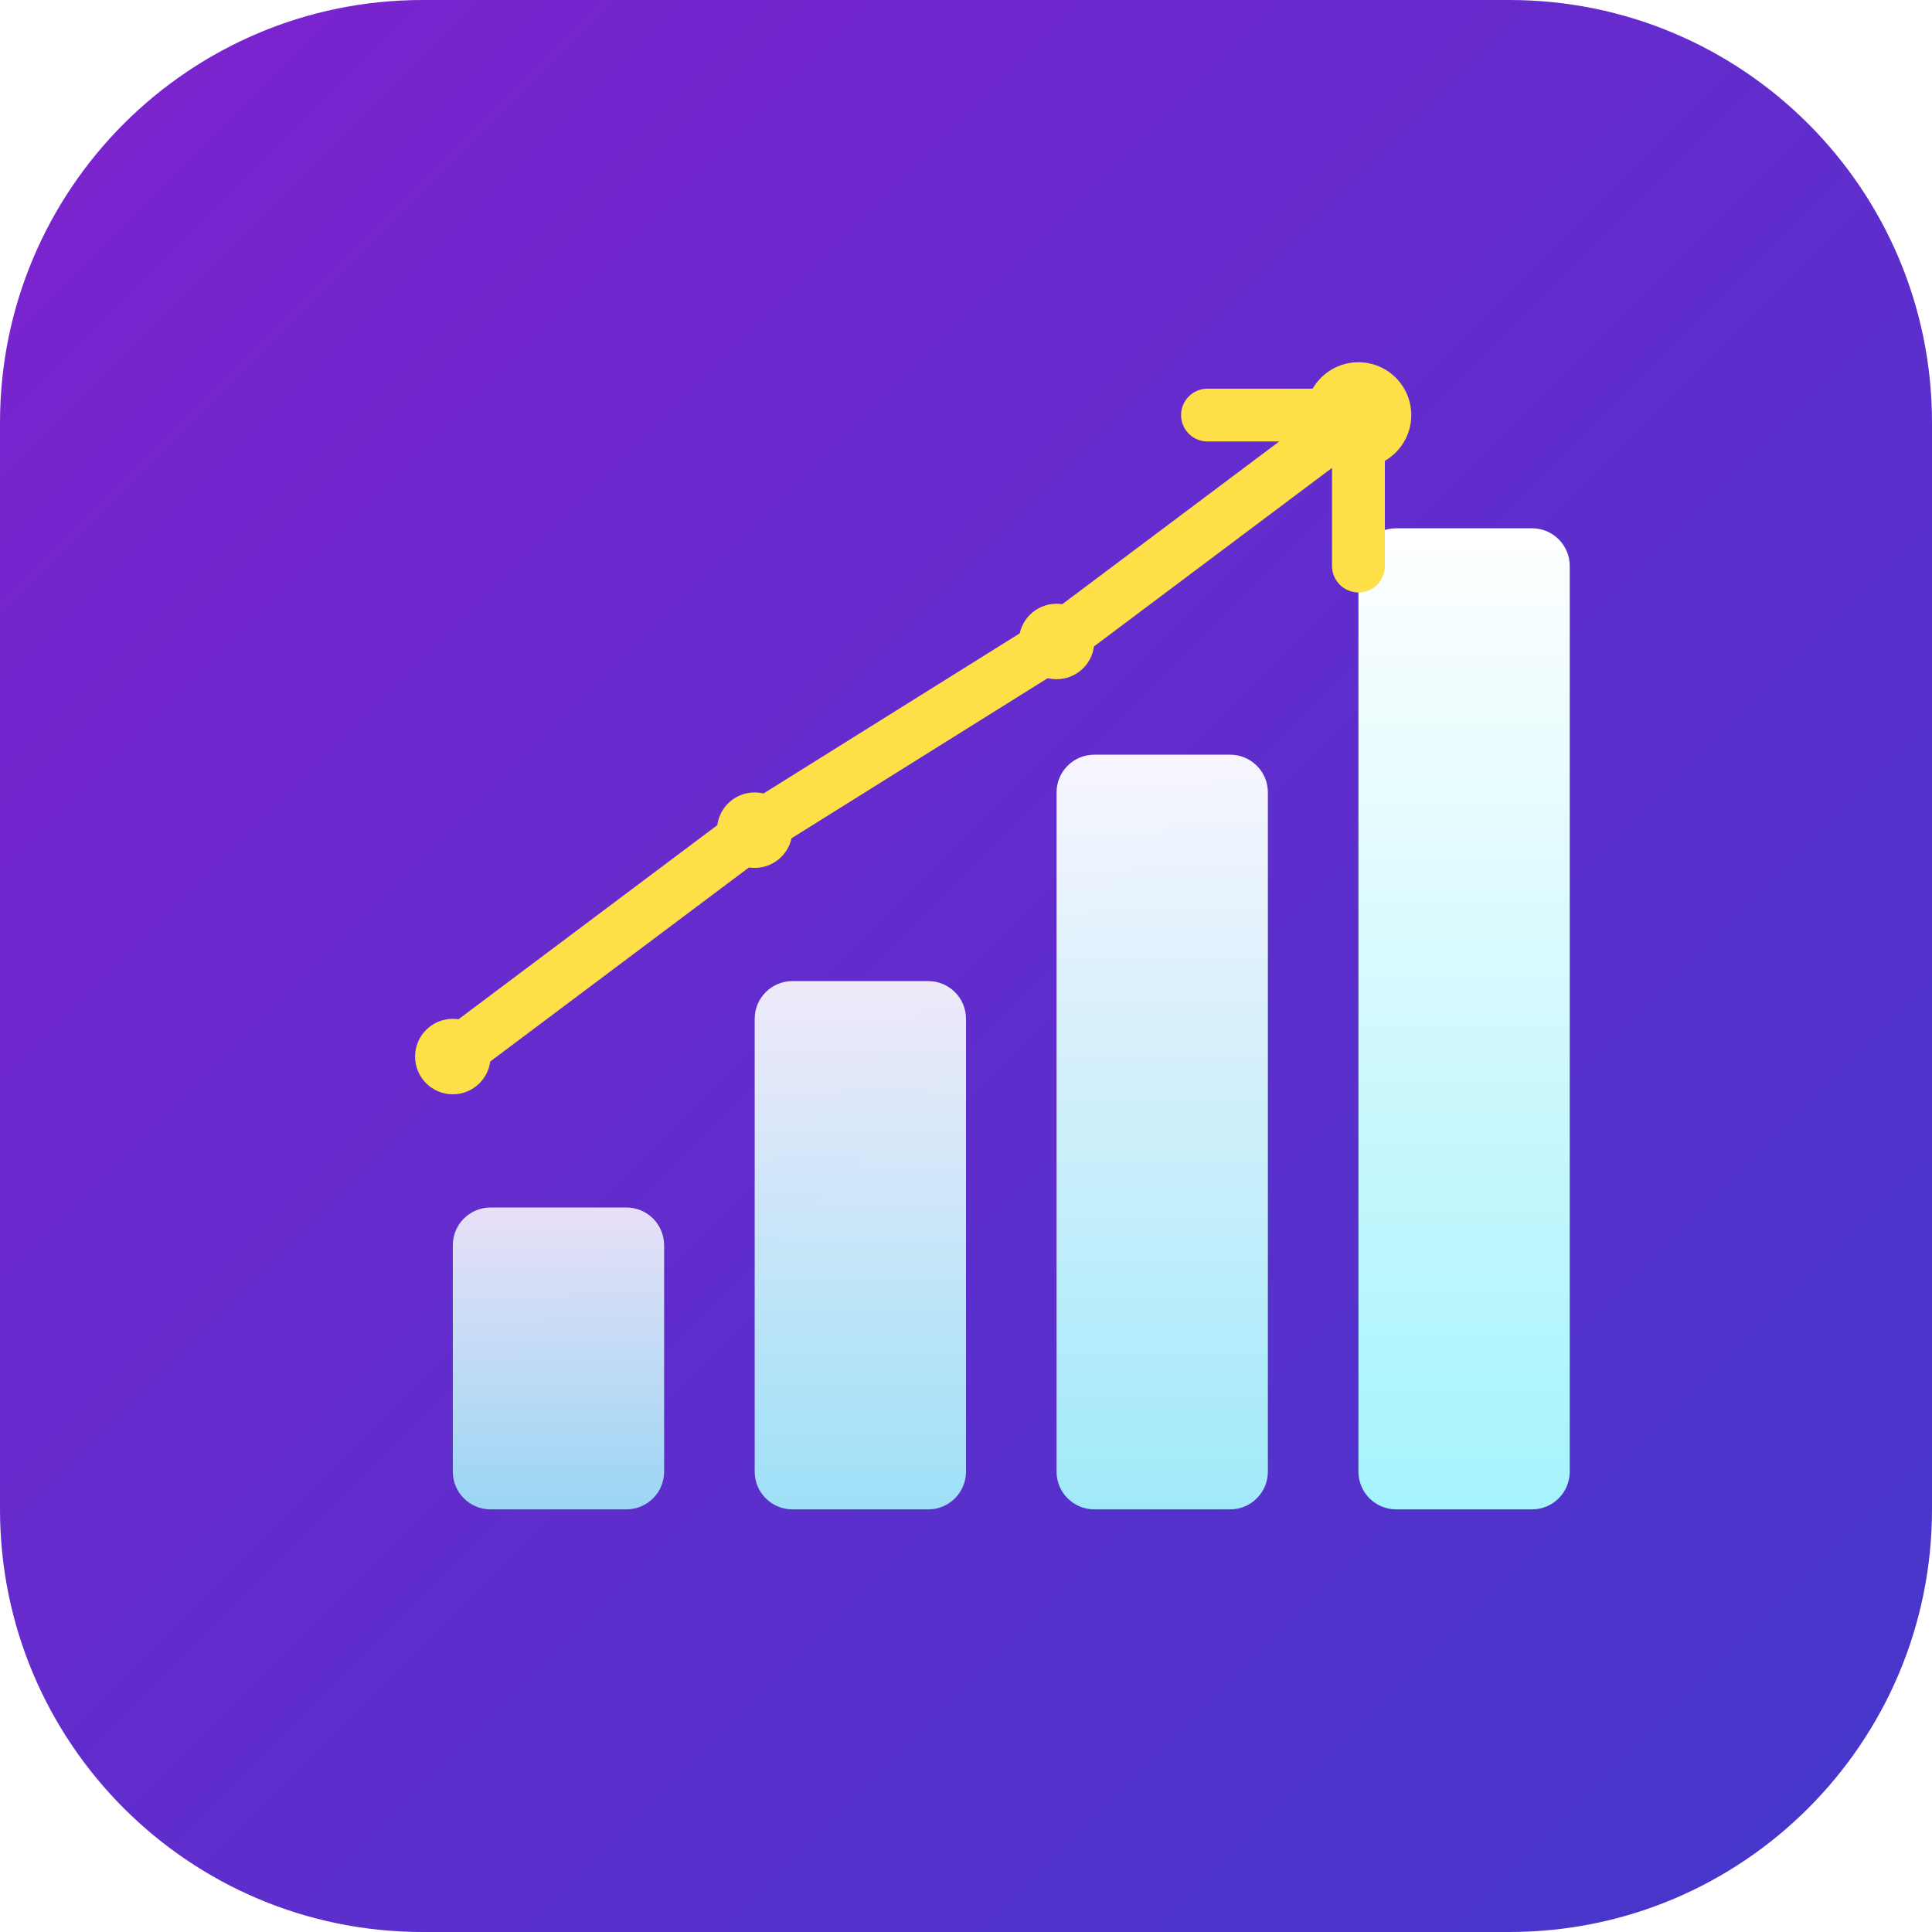
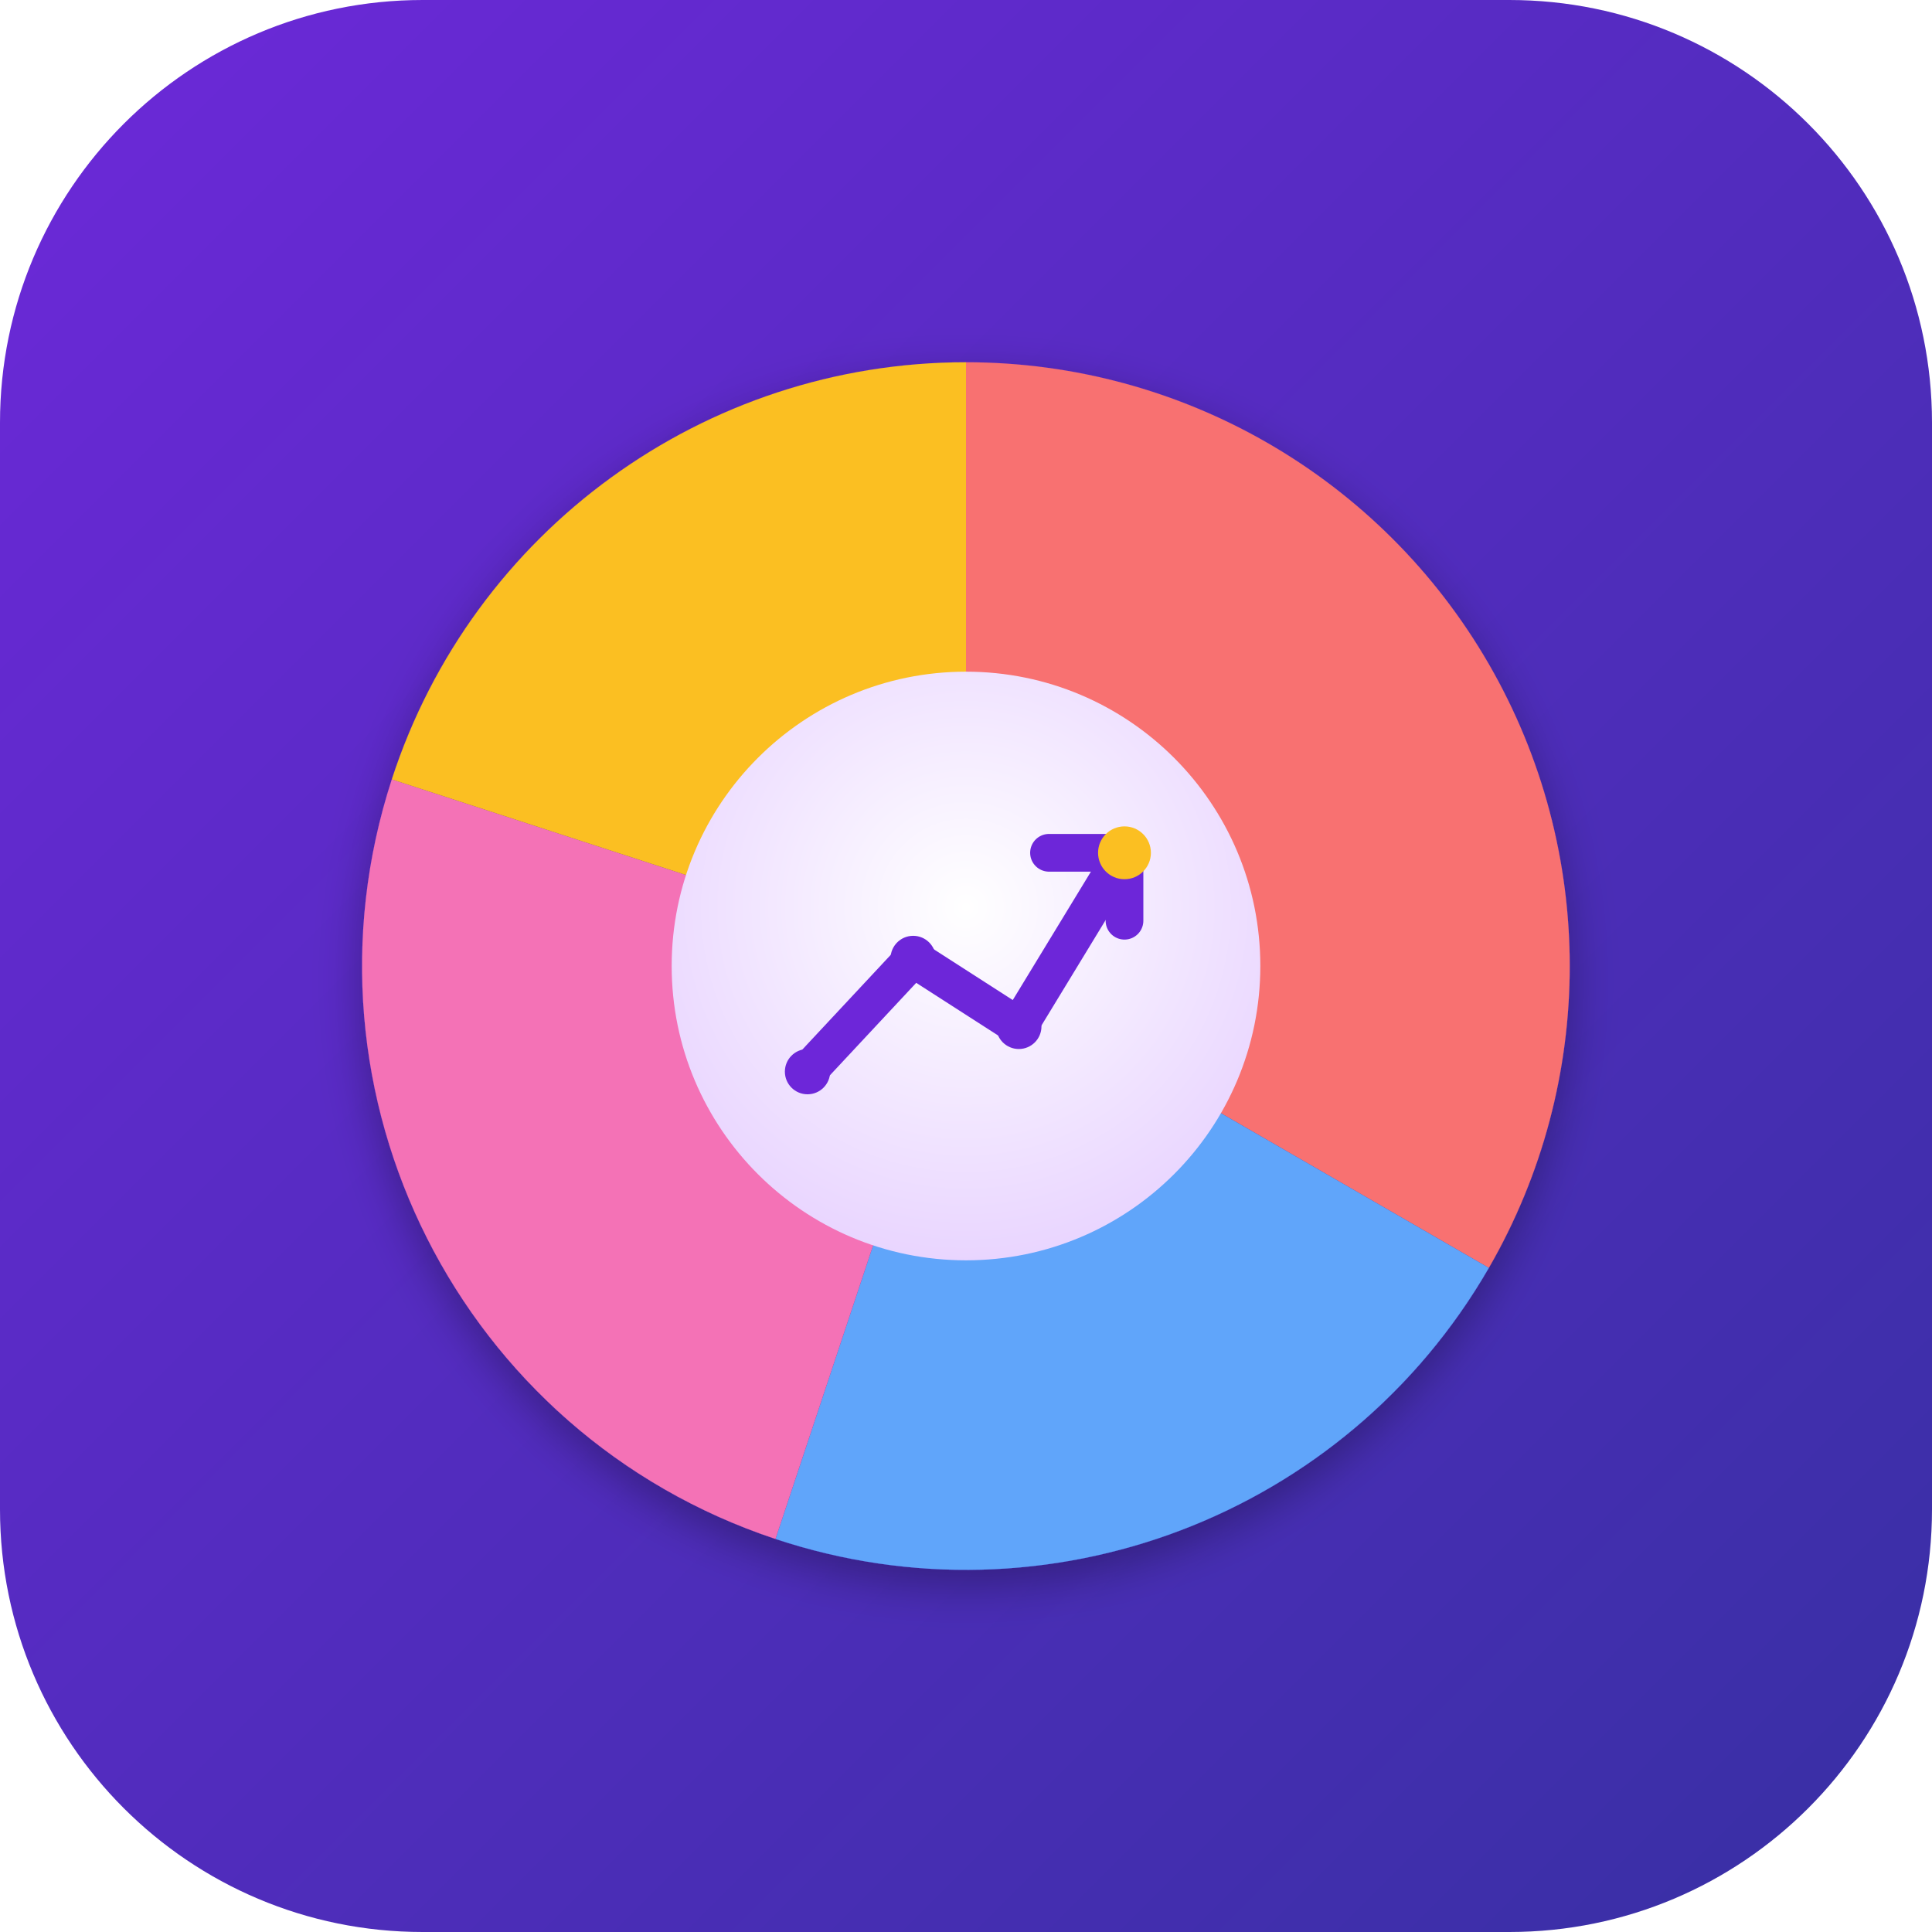
<svg xmlns="http://www.w3.org/2000/svg" viewBox="0 0 512 512">
  <defs>
    <linearGradient id="bg" x1="0" y1="0" x2="1" y2="1">
-       <stop offset="0" stop-color="#7e22ce" />
-       <stop offset="1" stop-color="#4338ca" />
+       <stop offset="0" stop-color="#6d28d9" />
+       <stop offset="1" stop-color="#3730a3" />
    </linearGradient>
-     <linearGradient id="bar" x1="0" y1="1" x2="0" y2="0">
-       <stop offset="0" stop-color="#a5f3fc" />
-       <stop offset="1" stop-color="#ffffff" />
-     </linearGradient>
+     <radialGradient id="centerCircle" cx="0.5" cy="0.4" r="0.6">
+       <stop offset="0" stop-color="#ffffff" />
+       <stop offset="1" stop-color="#e9d5ff" />
+     </radialGradient>
+     <filter id="shadow" x="-20%" y="-20%" width="140%" height="140%">
+       <feGaussianBlur in="SourceAlpha" stdDeviation="6" />
+       <feOffset dx="0" dy="4" />
+       <feComponentTransfer>
+         <feFuncA type="linear" slope="0.3" />
+       </feComponentTransfer>
+       <feMerge>
+         <feMergeNode />
+         <feMergeNode in="SourceGraphic" />
+       </feMerge>
+     </filter>
  </defs>
  <rect width="512" height="512" rx="112" fill="url(#bg)" />
-   <g>
-     <rect x="120" y="320" width="56" height="80" rx="10" fill="url(#bar)" opacity="0.85" />
-     <rect x="200" y="260" width="56" height="140" rx="10" fill="url(#bar)" opacity="0.9" />
-     <rect x="280" y="200" width="56" height="200" rx="10" fill="url(#bar)" opacity="0.95" />
-     <rect x="360" y="140" width="56" height="260" rx="10" fill="url(#bar)" />
+   <g transform="translate(256 256)" filter="url(#shadow)">
+     <path d="M 0 -160 A 160 160 0 0 1 138.56 80 L 0 0 Z" fill="#f87171" />
+     <path d="M 138.56 80 A 160 160 0 0 1 -50.49 151.84 L 0 0 Z" fill="#60a5fa" />
+     <path d="M -50.49 151.84 A 160 160 0 0 1 -152.17 -49.45 L 0 0 Z" fill="#f472b6" />
+     <path d="M -152.17 -49.45 A 160 160 0 0 1 0 -160 L 0 0 Z" fill="#fbbf24" />
+     <circle r="78" fill="url(#centerCircle)" />
+     <g stroke="#6d28d9" stroke-width="10" stroke-linecap="round" stroke-linejoin="round" fill="none">
+       <polyline points="-42,28 -14,-2 14,16 42,-30" />
+       <polyline points="22,-30 42,-30 42,-12" />
+     </g>
+     <circle cx="-42" cy="28" r="6" fill="#6d28d9" />
+     <circle cx="-14" cy="-2" r="6" fill="#6d28d9" />
+     <circle cx="14" cy="16" r="6" fill="#6d28d9" />
+     <circle cx="42" cy="-30" r="7" fill="#fbbf24" />
  </g>
-   <path d="M120 280 L200 220 L280 170 L360 110 L320 110 L360 110 L360 150" fill="none" stroke="#fde047" stroke-width="14" stroke-linecap="round" stroke-linejoin="round" />
-   <circle cx="120" cy="280" r="10" fill="#fde047" />
-   <circle cx="200" cy="220" r="10" fill="#fde047" />
-   <circle cx="280" cy="170" r="10" fill="#fde047" />
-   <circle cx="360" cy="110" r="14" fill="#fde047" />
</svg>
